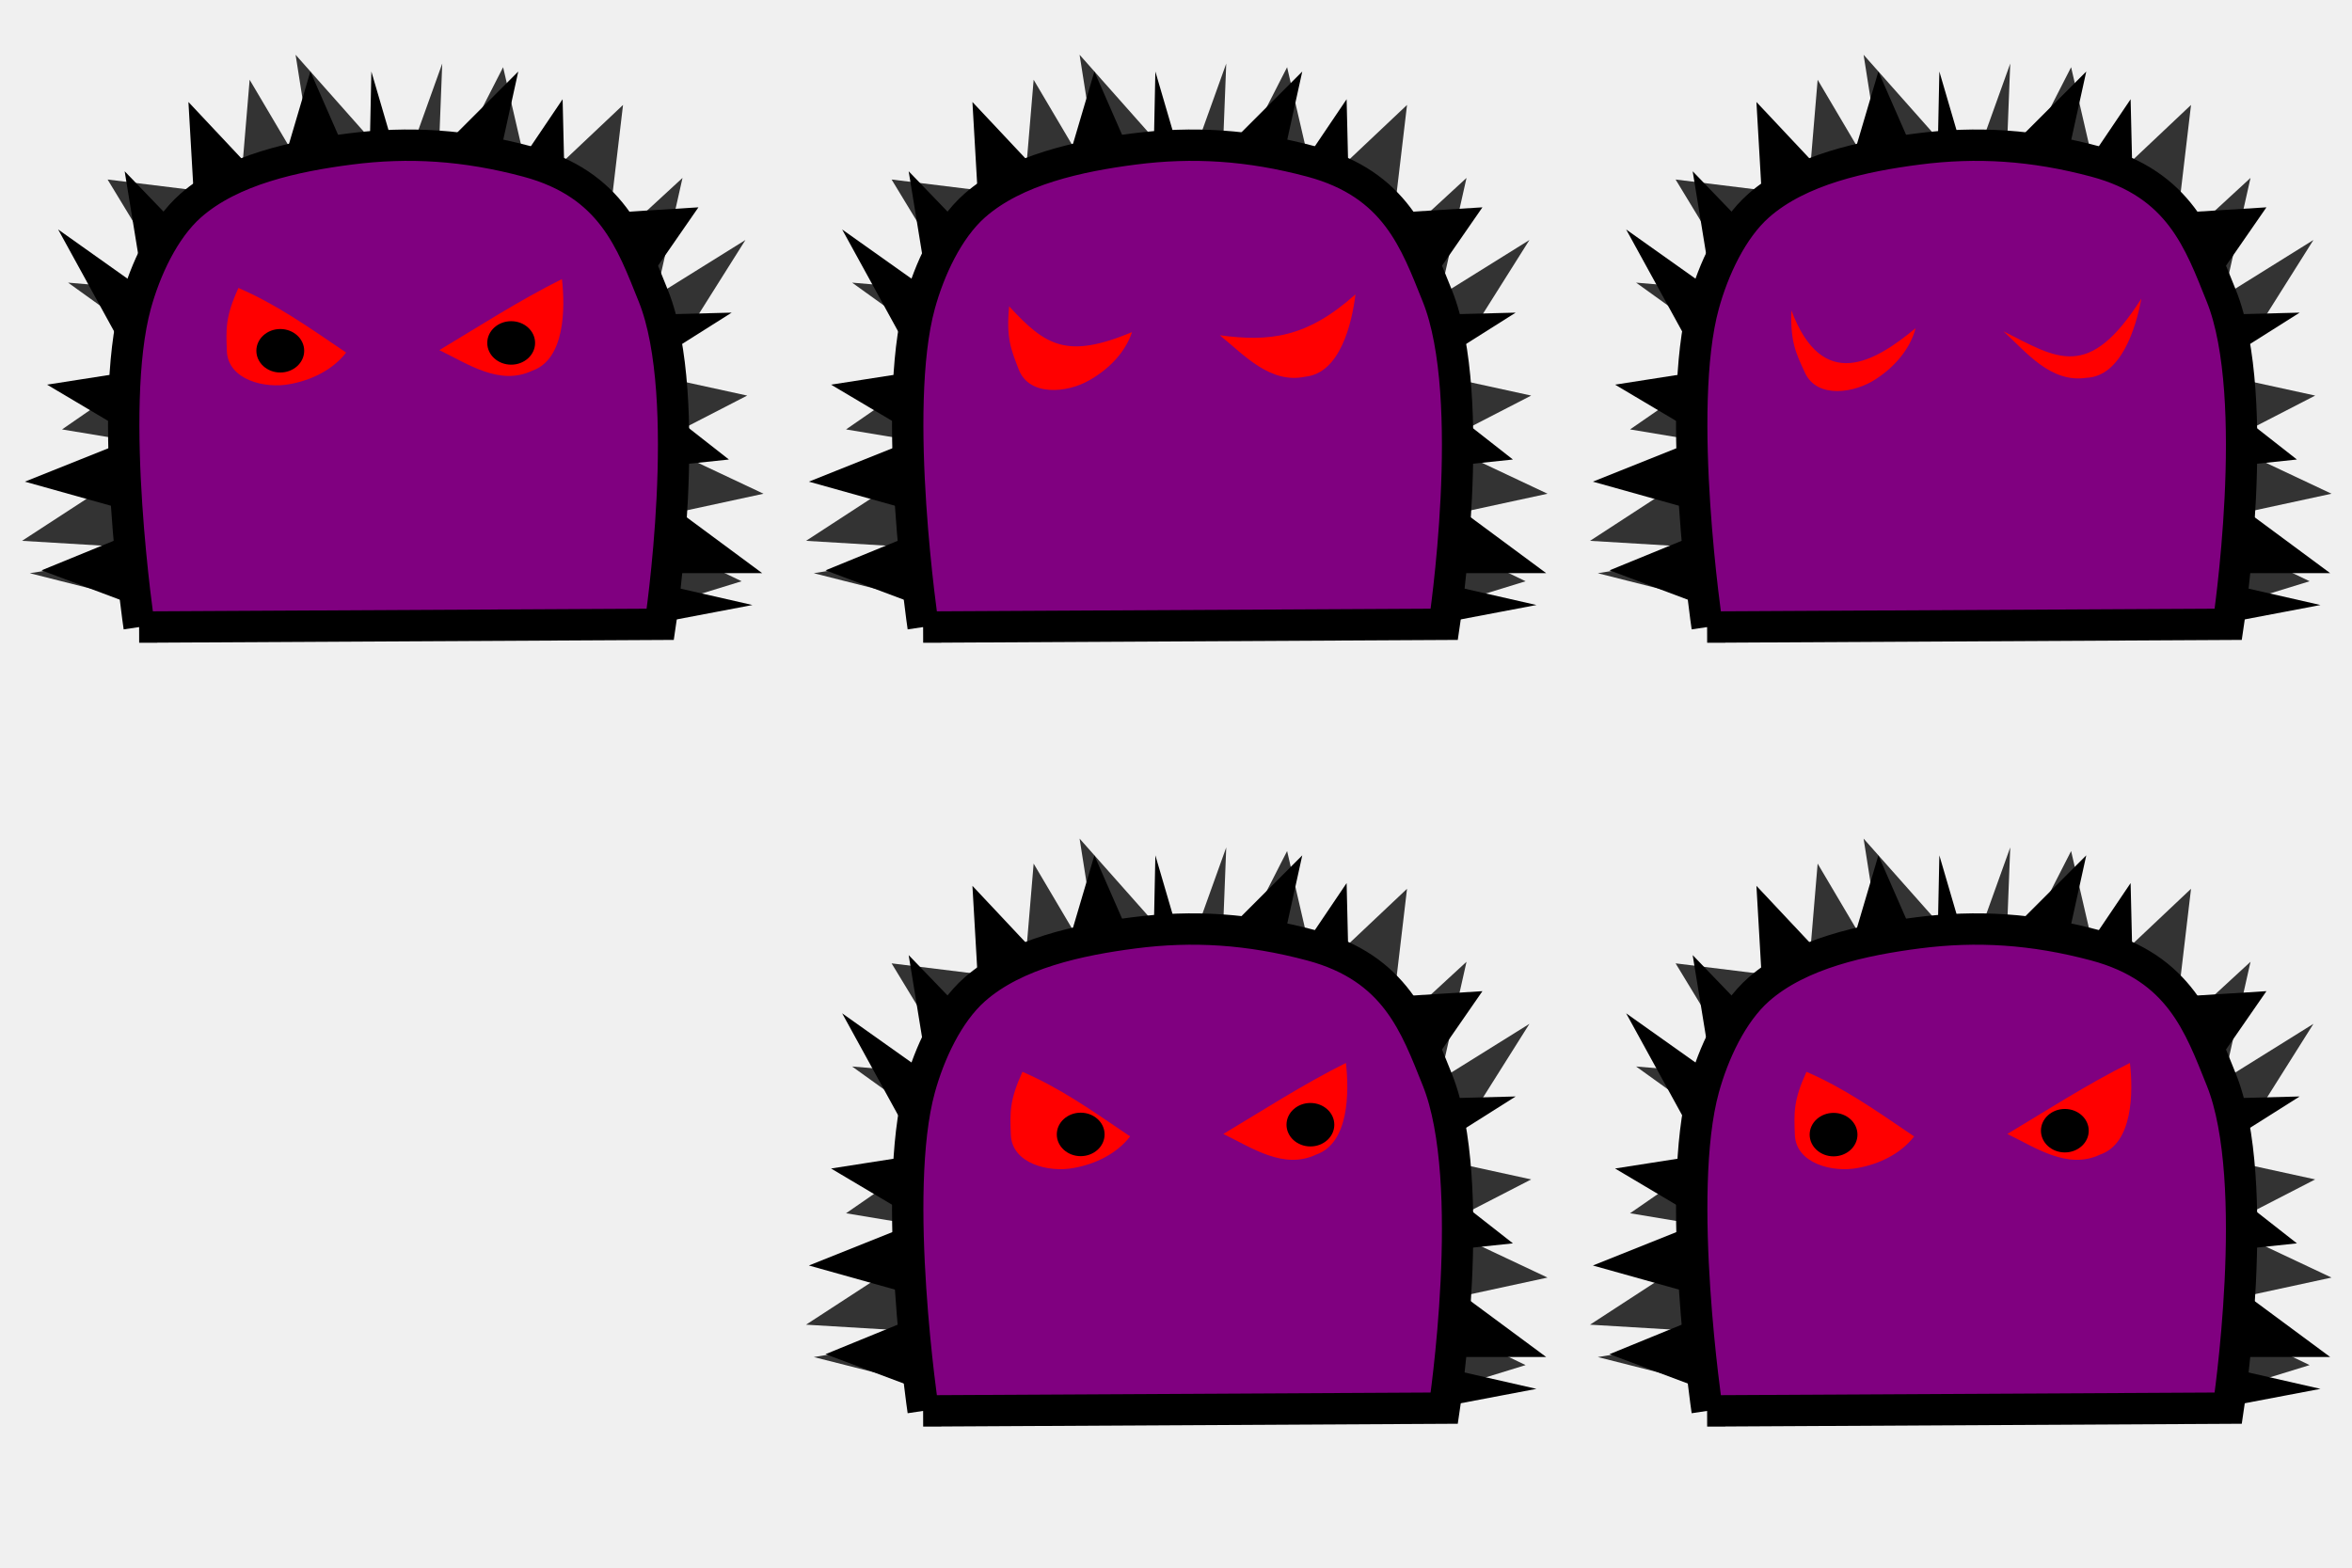
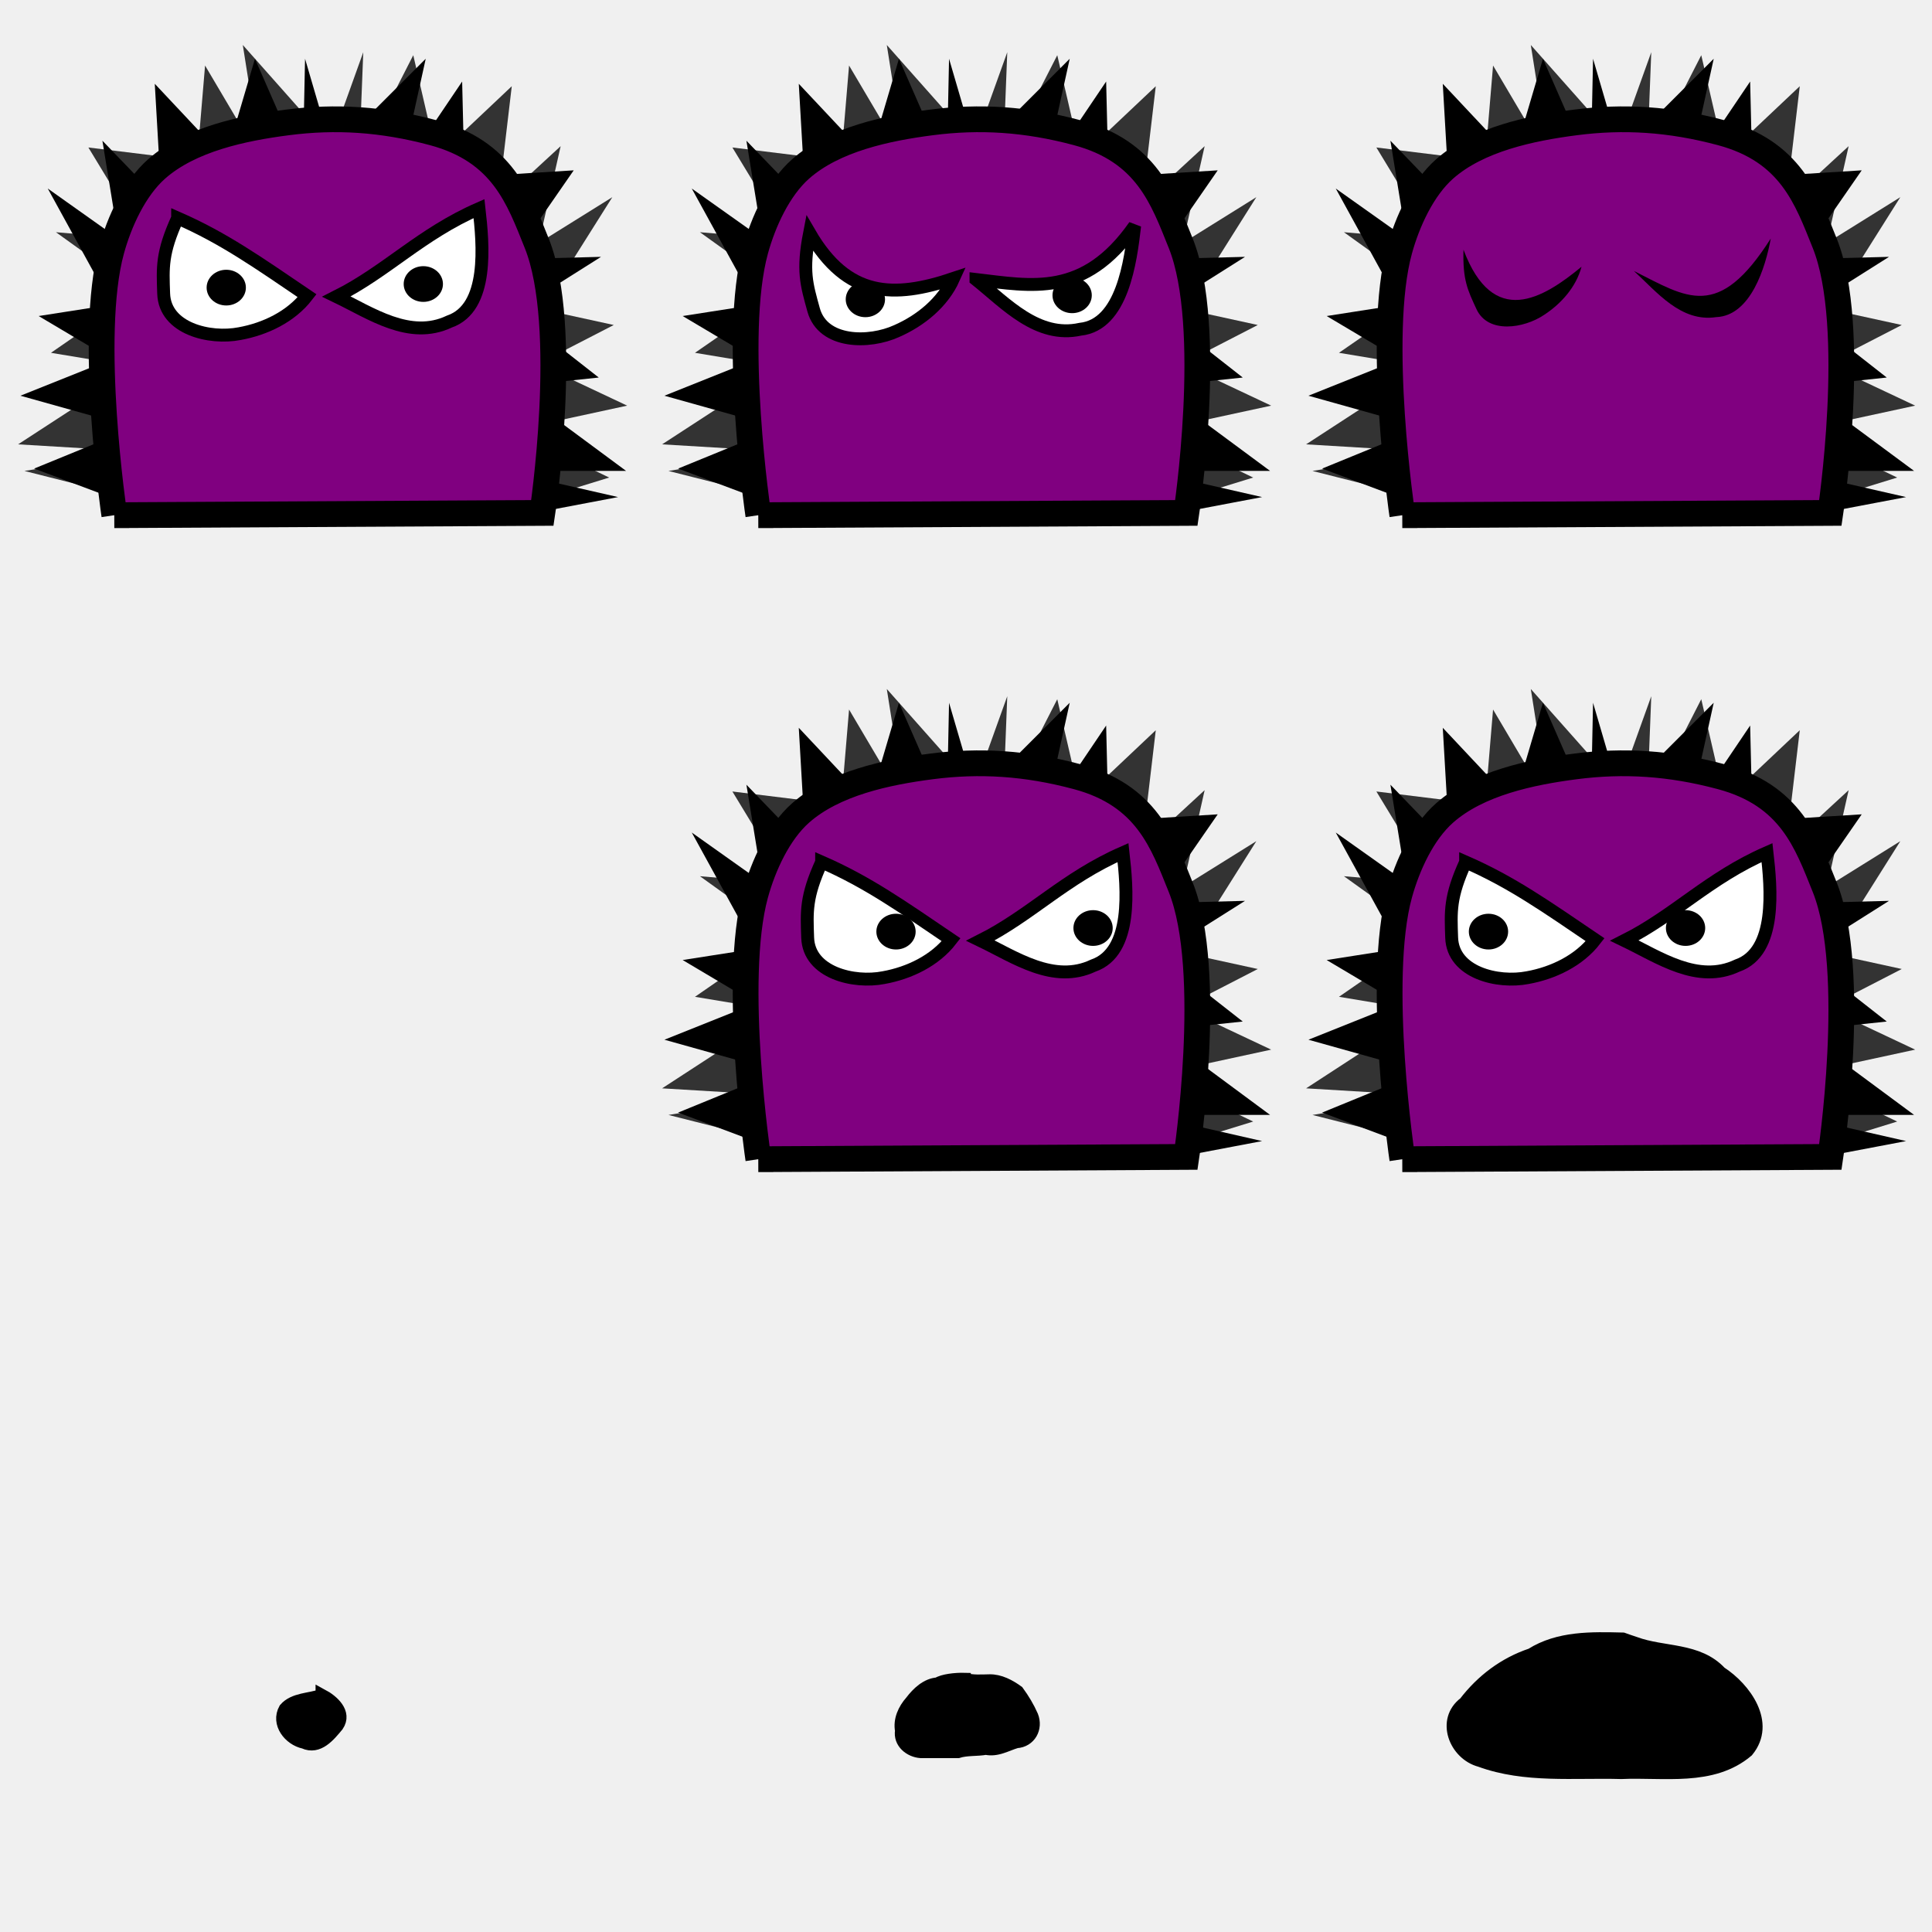
- <svg xmlns="http://www.w3.org/2000/svg" width="150" height="100" id="svg2" version="1.1">
+ <svg xmlns="http://www.w3.org/2000/svg" width="150" height="150" id="svg2" version="1.1">
  <defs id="defs4" />
-   <g id="layer1" transform="translate(0,-952.3622)">
-     <g transform="translate(50,0)" id="g3103-3">
-       <path style="fill:#333333;fill-opacity:1;stroke:none" d="m 40.08,1041.662 7.217,-2.223 -7.574,-3.642 8.971,-1.941 -6.889,-3.247 5.848,-3.014 -5.594,-1.221 5.481,-8.703 -5.703,3.554 1.691,-7.514 -4.874,4.489 1.08,-9.144 -5.82,5.495 -1.828,-7.902 -4.214,8.248 0.332,-8.481 -2.552,7.108 -6.801,-7.669 1.411,8.939 -4.341,-7.344 -0.621,7.401 -8.438,-1.038 4.351,7.168 -6.871,-0.59 6.451,4.638 -6.836,4.725 6.663,1.108 -9.215,5.999 9.529,0.572 -9.033,1.494 8.722,2.206 z" id="path5043-5" />
-       <path id="path4035-3" d="m 9.719,1041.395 -7.071,-2.652 7.778,-3.182 -8.839,-2.475 7.071,-2.828 -5.657,-3.359 5.657,-0.884 -4.95,-9.016 5.48,3.889 -1.237,-7.601 4.596,4.773 -0.53,-9.192 5.48,5.834 2.298,-7.778 3.712,8.485 0.177,-8.485 2.121,7.248 7.248,-7.248 -1.945,8.839 4.773,-7.071 0.177,7.425 8.485,-0.53 -4.773,6.894 6.894,-0.177 -6.718,4.243 6.541,5.127 -6.718,0.707 8.839,6.541 -9.546,0 8.927,2.033 -8.839,1.679 z" style="fill:#000000;fill-opacity:1;stroke:none" />
-       <path id="path3179-8-9" d="m 8.875,1042.362 33.234,-0.177 c 0,0 2.182,-14.432 -0.442,-20.948 -1.39,-3.45 -2.648,-7.132 -8.043,-8.574 -3.957,-1.058 -7.564,-1.28 -11.314,-0.795 -3.456,0.446 -7.536,1.304 -10.149,3.609 -1.719,1.517 -2.897,4.101 -3.505,6.312 -1.844,6.7 0.22,20.573 0.22,20.573 z" style="fill:#800080;stroke:#000000;stroke-width:2;stroke-linecap:butt;stroke-linejoin:miter;stroke-miterlimit:4;stroke-opacity:1;stroke-dasharray:none" />
-       <path id="path3949-0-4" d="m 15.207,1020.73 c -0.845,1.855 -0.789,2.608 -0.74,4.012 0.064,1.858 2.443,2.431 4.025,2.12 1.36,-0.245 2.727,-0.901 3.583,-2.01 -2.605,-1.766 -4.427,-3.057 -6.867,-4.122 z" style="fill:#ff0000;stroke:none" />
-       <path id="path3951-7-1" d="m 28.019,1024.697 c 1.816,0.874 3.844,2.297 5.92,1.313 2.098,-0.722 2.11,-3.987 1.899,-5.846 -2.76,1.378 -5.375,3.071 -7.819,4.532 z" style="fill:#ff0000;stroke:none" />
+   <g id="layer1" transform="translate(0,-902.3622)">
+     <path id="path5043-0" d="m 140.08,941.662 7.217,-2.223 -7.574,-3.642 8.971,-1.941 -6.889,-3.247 5.848,-3.014 -5.594,-1.221 5.481,-8.703 -5.703,3.554 1.691,-7.514 -4.874,4.489 1.08,-9.144 -5.82,5.495 -1.828,-7.902 -4.214,8.248 0.332,-8.481 -2.552,7.108 -6.801,-7.669 1.411,8.939 -4.341,-7.344 -0.621,7.401 -8.438,-1.038 4.351,7.168 -6.871,-0.59 6.451,4.638 -6.836,4.725 6.663,1.108 -9.215,5.999 9.529,0.572 -9.033,1.494 8.722,2.206 z" style="fill:#333333;fill-opacity:1;stroke:none" />
+     <path style="fill:#000000;fill-opacity:1;stroke:none" d="m 109.719,941.395 -7.071,-2.652 7.778,-3.182 -8.839,-2.475 7.071,-2.828 -5.657,-3.359 5.657,-0.884 -4.95,-9.016 5.48,3.889 -1.237,-7.601 4.596,4.773 -0.53,-9.192 5.48,5.834 2.298,-7.778 3.712,8.485 0.177,-8.485 2.121,7.248 7.248,-7.248 -1.945,8.839 4.773,-7.071 0.177,7.425 8.485,-0.53 -4.773,6.894 6.894,-0.177 -6.718,4.243 6.541,5.127 -6.718,0.707 8.839,6.541 -9.546,0 8.927,2.033 -8.839,1.679 z" id="path4035-5" />
+     <path style="fill:#800080;stroke:#000000;stroke-width:2;stroke-linecap:butt;stroke-linejoin:miter;stroke-miterlimit:4;stroke-opacity:1;stroke-dasharray:none" d="m 108.875,942.362 33.234,-0.177 c 0,0 2.182,-14.432 -0.442,-20.948 -1.39,-3.45 -2.648,-7.132 -8.043,-8.574 -3.957,-1.058 -7.564,-1.28 -11.314,-0.795 -3.456,0.446 -7.536,1.304 -10.149,3.609 -1.719,1.517 -2.897,4.101 -3.505,6.312 -1.844,6.7 0.22,20.573 0.22,20.573 z" id="path3179-8-2" />
+     <path id="path5043-3-1-2" d="m 90.08,941.662 7.217,-2.223 -7.574,-3.642 8.971,-1.941 -6.889,-3.247 5.848,-3.014 -5.594,-1.221 5.481,-8.703 -5.703,3.554 1.691,-7.514 -4.874,4.489 1.08,-9.144 -5.82,5.495 -1.828,-7.902 -4.214,8.248 0.332,-8.481 -2.552,7.108 -6.801,-7.669 1.411,8.939 -4.341,-7.344 -0.621,7.401 -8.438,-1.038 4.351,7.168 -6.871,-0.59 6.451,4.638 -6.836,4.725 6.663,1.108 -9.215,5.999 9.529,0.572 -9.033,1.494 8.722,2.206 z" style="fill:#333333;fill-opacity:1;stroke:none" />
+     <path style="fill:#000000;fill-opacity:1;stroke:none" d="m 59.719,941.395 -7.071,-2.652 7.778,-3.182 -8.839,-2.475 7.071,-2.828 -5.657,-3.359 5.657,-0.884 -4.95,-9.016 5.48,3.889 -1.237,-7.601 4.596,4.773 -0.53,-9.192 5.48,5.834 2.298,-7.778 3.712,8.485 0.177,-8.485 2.121,7.248 7.248,-7.248 -1.945,8.839 4.773,-7.071 0.177,7.425 8.485,-0.53 -4.773,6.894 6.894,-0.177 -6.718,4.243 6.541,5.127 -6.718,0.707 8.839,6.541 -9.546,0 8.927,2.033 -8.839,1.679 z" id="path4035-37-7-6" />
+     <path style="fill:#800080;stroke:#000000;stroke-width:2;stroke-linecap:butt;stroke-linejoin:miter;stroke-miterlimit:4;stroke-opacity:1;stroke-dasharray:none" d="m 58.875,942.362 33.234,-0.177 c 0,0 2.182,-14.432 -0.442,-20.948 -1.39,-3.45 -2.648,-7.132 -8.043,-8.574 -3.957,-1.058 -7.564,-1.28 -11.314,-0.795 -3.456,0.446 -7.536,1.304 -10.149,3.609 -1.719,1.517 -2.897,4.101 -3.505,6.312 -1.844,6.7 0.22,20.573 0.22,20.573 z" id="path3179-8-1-8-2" />
+     <path id="path3951-7-3-2-7-9" d="m 75.775,924.062 c 2.327,1.864 4.777,4.589 8.097,3.862 3.265,-0.343 3.908,-5.28 4.222,-8.03 -3.921,5.594 -8.004,4.672 -12.319,4.167 z" style="fill:#ffffff;stroke:#000000;stroke-width:1;stroke-linejoin:miter;stroke-miterlimit:4;stroke-opacity:1;stroke-dasharray:none" />
+     <path id="path3949-0-6-7-0-6" d="m 62.855,920.454 c -0.57,2.93 -0.234,3.982 0.313,5.964 0.725,2.623 4.306,2.628 6.453,1.647 1.853,-0.813 3.576,-2.212 4.416,-4.083 -4.663,1.568 -8.253,1.503 -11.182,-3.528 z" style="fill:#ffffff;stroke:#000000;stroke-width:1;stroke-linejoin:miter;stroke-miterlimit:4;stroke-opacity:1;stroke-dasharray:none" />
+     <g id="g4000" transform="translate(0,-50)">
+       <path style="fill:#333333;fill-opacity:1;stroke:none" d="m 40.08,991.662 7.217,-2.223 -7.574,-3.642 8.971,-1.941 -6.889,-3.247 5.848,-3.014 -5.594,-1.221 5.481,-8.703 -5.703,3.554 1.691,-7.514 -4.874,4.489 1.08,-9.144 -5.82,5.495 -1.828,-7.902 -4.214,8.248 0.332,-8.481 -2.552,7.108 -6.801,-7.669 1.411,8.939 -4.341,-7.344 -0.621,7.401 -8.438,-1.038 4.351,7.168 -6.871,-0.59 6.451,4.638 -6.836,4.725 6.663,1.108 -9.215,5.999 9.529,0.572 -9.033,1.494 8.722,2.206 z" id="path5043-3-1-5" />
+       <path id="path4035-37-7-7" d="m 9.719,991.395 -7.071,-2.652 7.778,-3.182 -8.839,-2.475 7.071,-2.828 -5.657,-3.359 5.657,-0.884 -4.95,-9.016 5.48,3.889 -1.237,-7.601 4.596,4.773 -0.53,-9.192 5.48,5.834 2.298,-7.778 3.712,8.485 0.177,-8.485 2.121,7.248 7.248,-7.248 -1.945,8.839 4.773,-7.071 0.177,7.425 8.485,-0.53 -4.773,6.894 6.894,-0.177 -6.718,4.243 6.541,5.127 -6.718,0.707 8.839,6.541 -9.546,0 8.927,2.033 -8.839,1.679 z" style="fill:#000000;fill-opacity:1;stroke:none" />
+       <path id="path3179-8-1-8-3" d="m 8.875,992.362 33.234,-0.177 c 0,0 2.182,-14.432 -0.442,-20.948 -1.39,-3.45 -2.648,-7.132 -8.043,-8.574 -3.957,-1.058 -7.564,-1.28 -11.314,-0.795 -3.456,0.446 -7.536,1.304 -10.149,3.609 -1.719,1.517 -2.897,4.101 -3.505,6.312 -1.844,6.7 0.22,20.573 0.22,20.573 z" style="fill:#800080;stroke:#000000;stroke-width:2;stroke-linecap:butt;stroke-linejoin:miter;stroke-miterlimit:4;stroke-opacity:1;stroke-dasharray:none" />
+       <path id="path3949-0-6-7-0" d="m 13.791,969.289 c -1.237,2.716 -1.155,3.818 -1.084,5.873 0.094,2.72 3.576,3.558 5.893,3.104 1.991,-0.359 3.993,-1.319 5.245,-2.943 -3.814,-2.585 -6.481,-4.475 -10.054,-6.035 z" style="fill:#ffffff;stroke:#000000;stroke-width:1;stroke-linejoin:miter;stroke-miterlimit:4;stroke-opacity:1;stroke-dasharray:none" />
+       <path id="path3951-7-3-2-7" d="m 26.124,975.388 c 2.686,1.293 5.687,3.398 8.758,1.943 3.104,-1.069 2.621,-6.024 2.309,-8.773 -4.52,1.977 -7.14,4.855 -11.067,6.83 z" style="fill:#ffffff;stroke:#000000;stroke-width:1;stroke-linejoin:miter;stroke-miterlimit:4;stroke-opacity:1;stroke-dasharray:none" />
+       <path transform="matrix(1.568182,0,0,1.568182,-91.79686,939.8071)" d="m 70.711,22.246 c 0,0.488 -0.435,0.884 -0.972,0.884 -0.537,0 -0.972,-0.396 -0.972,-0.884 0,-0.488 0.435,-0.884 0.972,-0.884 0.537,0 0.972,0.396 0.972,0.884 z" id="path3167-7-5-3-5" style="fill:#000000;fill-opacity:1;stroke:none" />
+       <path transform="matrix(1.568182,0,0,1.568182,-76.49703,939.5281)" d="m 70.711,22.246 c 0,0.488 -0.435,0.884 -0.972,0.884 -0.537,0 -0.972,-0.396 -0.972,-0.884 0,-0.488 0.435,-0.884 0.972,-0.884 0.537,0 0.972,0.396 0.972,0.884 z" id="path3167-7-4-3-0" style="fill:#000000;fill-opacity:1;stroke:none" />
    </g>
-     <g transform="translate(100,0)" id="g3103-6">
-       <path style="fill:#333333;fill-opacity:1;stroke:none" d="m 40.08,1041.662 7.217,-2.223 -7.574,-3.642 8.971,-1.941 -6.889,-3.247 5.848,-3.014 -5.594,-1.221 5.481,-8.703 -5.703,3.554 1.691,-7.514 -4.874,4.489 1.08,-9.144 -5.82,5.495 -1.828,-7.902 -4.214,8.248 0.332,-8.481 -2.552,7.108 -6.801,-7.669 1.411,8.939 -4.341,-7.344 -0.621,7.401 -8.438,-1.038 4.351,7.168 -6.871,-0.59 6.451,4.638 -6.836,4.725 6.663,1.108 -9.215,5.999 9.529,0.572 -9.033,1.494 8.722,2.206 z" id="path5043-3" />
-       <path id="path4035-37" d="m 9.719,1041.395 -7.071,-2.652 7.778,-3.182 -8.839,-2.475 7.071,-2.828 -5.657,-3.359 5.657,-0.884 -4.95,-9.016 5.48,3.889 -1.237,-7.601 4.596,4.773 -0.53,-9.192 5.48,5.834 2.298,-7.778 3.712,8.485 0.177,-8.485 2.121,7.248 7.248,-7.248 -1.945,8.839 4.773,-7.071 0.177,7.425 8.485,-0.53 -4.773,6.894 6.894,-0.177 -6.718,4.243 6.541,5.127 -6.718,0.707 8.839,6.541 -9.546,0 8.927,2.033 -8.839,1.679 z" style="fill:#000000;fill-opacity:1;stroke:none" />
-       <path id="path3179-8-1" d="m 8.875,1042.362 33.234,-0.177 c 0,0 2.182,-14.432 -0.442,-20.948 -1.39,-3.45 -2.648,-7.132 -8.043,-8.574 -3.957,-1.058 -7.564,-1.28 -11.314,-0.795 -3.456,0.446 -7.536,1.304 -10.149,3.609 -1.719,1.517 -2.897,4.101 -3.505,6.312 -1.844,6.7 0.22,20.573 0.22,20.573 z" style="fill:#800080;stroke:#000000;stroke-width:2;stroke-linecap:butt;stroke-linejoin:miter;stroke-miterlimit:4;stroke-opacity:1;stroke-dasharray:none" />
-       <path id="path3949-0-6" d="m 15.207,1020.73 c -0.845,1.855 -0.789,2.608 -0.74,4.012 0.064,1.858 2.443,2.431 4.025,2.12 1.36,-0.245 2.727,-0.901 3.583,-2.01 -2.605,-1.766 -4.427,-3.057 -6.867,-4.122 z" style="fill:#ff0000;stroke:none" />
-       <path id="path3951-7-3" d="m 28.019,1024.697 c 1.816,0.874 3.844,2.297 5.92,1.313 2.098,-0.722 2.11,-3.987 1.899,-5.846 -2.76,1.378 -5.375,3.071 -7.819,4.532 z" style="fill:#ff0000;stroke:none" />
-     </g>
-     <g id="g3418" transform="translate(-0.7071068,0)">
-       <path transform="matrix(1.568182,0,0,1.568182,-39.73458,989.8389)" d="m 70.711,22.246 c 0,0.488 -0.435,0.884 -0.972,0.884 -0.537,0 -0.972,-0.396 -0.972,-0.884 0,-0.488 0.435,-0.884 0.972,-0.884 0.537,0 0.972,0.396 0.972,0.884 z" id="path3167" style="fill:#000000;fill-opacity:1;stroke:none" />
-       <path transform="matrix(1.568182,0,0,1.568182,-25.08421,989.2198)" d="m 70.711,22.246 c 0,0.488 -0.435,0.884 -0.972,0.884 -0.537,0 -0.972,-0.396 -0.972,-0.884 0,-0.488 0.435,-0.884 0.972,-0.884 0.537,0 0.972,0.396 0.972,0.884 z" id="path3167-7" style="fill:#000000;fill-opacity:1;stroke:none" />
-     </g>
-     <g id="g3422" transform="translate(0.8106602,0)">
-       <path transform="matrix(1.568182,0,0,1.568182,6.762502,989.8513)" d="m 70.711,22.246 c 0,0.488 -0.435,0.884 -0.972,0.884 -0.537,0 -0.972,-0.396 -0.972,-0.884 0,-0.488 0.435,-0.884 0.972,-0.884 0.537,0 0.972,0.396 0.972,0.884 z" id="path3167-7-5" style="fill:#000000;fill-opacity:1;stroke:none" />
-       <path transform="matrix(1.568182,0,0,1.568182,21.5125,989.6013)" d="m 70.711,22.246 c 0,0.488 -0.435,0.884 -0.972,0.884 -0.537,0 -0.972,-0.396 -0.972,-0.884 0,-0.488 0.435,-0.884 0.972,-0.884 0.537,0 0.972,0.396 0.972,0.884 z" id="path3167-7-4" style="fill:#000000;fill-opacity:1;stroke:none" />
-     </g>
-     <g transform="translate(-2.1e-6,-50)" id="g3103-6-2-0">
-       <path style="fill:#333333;fill-opacity:1;stroke:none" d="m 40.08,1041.662 7.217,-2.223 -7.574,-3.642 8.971,-1.941 -6.889,-3.247 5.848,-3.014 -5.594,-1.221 5.481,-8.703 -5.703,3.554 1.691,-7.514 -4.874,4.489 1.08,-9.144 -5.82,5.495 -1.828,-7.902 -4.214,8.248 0.332,-8.481 -2.552,7.108 -6.801,-7.669 1.411,8.939 -4.341,-7.344 -0.621,7.401 -8.438,-1.038 4.351,7.168 -6.871,-0.59 6.451,4.638 -6.836,4.725 6.663,1.108 -9.215,5.999 9.529,0.572 -9.033,1.494 8.722,2.206 z" id="path5043-3-1-5" />
-       <path id="path4035-37-7-7" d="m 9.719,1041.395 -7.071,-2.652 7.778,-3.182 -8.839,-2.475 7.071,-2.828 -5.657,-3.359 5.657,-0.884 -4.95,-9.016 5.48,3.889 -1.237,-7.601 4.596,4.773 -0.53,-9.192 5.48,5.834 2.298,-7.778 3.712,8.485 0.177,-8.485 2.121,7.248 7.248,-7.248 -1.945,8.839 4.773,-7.071 0.177,7.425 8.485,-0.53 -4.773,6.894 6.894,-0.177 -6.718,4.243 6.541,5.127 -6.718,0.707 8.839,6.541 -9.546,0 8.927,2.033 -8.839,1.679 z" style="fill:#000000;fill-opacity:1;stroke:none" />
-       <path id="path3179-8-1-8-3" d="m 8.875,1042.362 33.234,-0.177 c 0,0 2.182,-14.432 -0.442,-20.948 -1.39,-3.45 -2.648,-7.132 -8.043,-8.574 -3.957,-1.058 -7.564,-1.28 -11.314,-0.795 -3.456,0.446 -7.536,1.304 -10.149,3.609 -1.719,1.517 -2.897,4.101 -3.505,6.312 -1.844,6.7 0.22,20.573 0.22,20.573 z" style="fill:#800080;stroke:#000000;stroke-width:2;stroke-linecap:butt;stroke-linejoin:miter;stroke-miterlimit:4;stroke-opacity:1;stroke-dasharray:none" />
-       <path id="path3949-0-6-7-0" d="m 15.207,1020.73 c -0.845,1.855 -0.789,2.608 -0.74,4.012 0.064,1.858 2.443,2.431 4.025,2.12 1.36,-0.245 2.727,-0.901 3.583,-2.01 -2.605,-1.766 -4.427,-3.057 -6.867,-4.122 z" style="fill:#ff0000;stroke:none" />
-       <path id="path3951-7-3-2-7" d="m 28.019,1024.697 c 1.816,0.874 3.844,2.297 5.92,1.313 2.098,-0.722 2.11,-3.987 1.899,-5.846 -2.76,1.378 -5.375,3.071 -7.819,4.532 z" style="fill:#ff0000;stroke:none" />
-     </g>
-     <path style="fill:#000000;fill-opacity:1;stroke:none" id="path3167-7-5-3-5" d="m 70.711,22.246 a 0.972,0.884 0 1 1 -1.945,0 0.972,0.884 0 1 1 1.945,0 z" transform="matrix(1.568182,0,0,1.568182,-91.4875,939.8513)" />
-     <path style="fill:#000000;fill-opacity:1;stroke:none" id="path3167-7-4-3-0" d="m 70.711,22.246 a 0.972,0.884 0 1 1 -1.945,0 0.972,0.884 0 1 1 1.945,0 z" transform="matrix(1.568182,0,0,1.568182,-76.7622,939.3513)" />
-     <path id="path5043-0" d="m 140.08,991.662 7.217,-2.223 -7.574,-3.642 8.971,-1.941 -6.889,-3.247 5.848,-3.014 -5.594,-1.221 5.481,-8.703 -5.703,3.554 1.691,-7.514 -4.874,4.489 1.08,-9.144 -5.82,5.495 -1.828,-7.902 -4.214,8.248 0.332,-8.481 -2.552,7.108 -6.801,-7.669 1.411,8.939 -4.341,-7.344 -0.621,7.401 -8.438,-1.038 4.351,7.168 -6.871,-0.59 6.451,4.638 -6.836,4.725 6.663,1.108 -9.215,5.999 9.529,0.572 -9.033,1.494 8.722,2.206 z" style="fill:#333333;fill-opacity:1;stroke:none" />
-     <path style="fill:#000000;fill-opacity:1;stroke:none" d="m 109.719,991.395 -7.071,-2.652 7.778,-3.182 -8.839,-2.475 7.071,-2.828 -5.657,-3.359 5.657,-0.884 -4.95,-9.016 5.48,3.889 -1.237,-7.601 4.596,4.773 -0.53,-9.192 5.48,5.834 2.298,-7.778 3.712,8.485 0.177,-8.485 2.121,7.248 7.248,-7.248 -1.945,8.839 4.773,-7.071 0.177,7.425 8.485,-0.53 -4.773,6.894 6.894,-0.177 -6.718,4.243 6.541,5.127 -6.718,0.707 8.839,6.541 -9.546,0 8.927,2.033 -8.839,1.679 z" id="path4035-5" />
-     <path style="fill:#800080;stroke:#000000;stroke-width:2;stroke-linecap:butt;stroke-linejoin:miter;stroke-miterlimit:4;stroke-opacity:1;stroke-dasharray:none" d="m 108.875,992.362 33.234,-0.177 c 0,0 2.182,-14.432 -0.442,-20.948 -1.39,-3.45 -2.648,-7.132 -8.043,-8.574 -3.957,-1.058 -7.564,-1.28 -11.314,-0.795 -3.456,0.446 -7.536,1.304 -10.149,3.609 -1.719,1.517 -2.897,4.101 -3.505,6.312 -1.844,6.7 0.22,20.573 0.22,20.573 z" id="path3179-8-2" />
-     <path style="fill:#ff0000;stroke:none" d="m 114.243,972.153 c -0.061,2.038 0.282,2.71 0.87,3.986 0.778,1.688 3.193,1.296 4.532,0.397 1.159,-0.753 2.166,-1.886 2.525,-3.24 -2.595,2.146 -5.931,4.159 -7.928,-1.143 z" id="path3949-0-3" />
-     <path style="fill:#ff0000;stroke:none" d="m 127.771,973.495 c 1.486,1.361 3.018,3.308 5.29,2.966 2.218,-0.086 3.17,-3.209 3.504,-5.05 -3.376,5.315 -5.375,3.803 -8.794,2.084 z" id="path3951-7-0" />
-     <path id="path5043-3-1-2" d="m 90.08,991.662 7.217,-2.223 -7.574,-3.642 8.971,-1.941 -6.889,-3.247 5.848,-3.014 -5.594,-1.221 5.481,-8.703 -5.703,3.554 1.691,-7.514 -4.874,4.489 1.08,-9.144 -5.82,5.495 -1.828,-7.902 -4.214,8.248 0.332,-8.481 -2.552,7.108 -6.801,-7.669 1.411,8.939 -4.341,-7.344 -0.621,7.401 -8.438,-1.038 4.351,7.168 -6.871,-0.59 6.451,4.638 -6.836,4.725 6.663,1.108 -9.215,5.999 9.529,0.572 -9.033,1.494 8.722,2.206 z" style="fill:#333333;fill-opacity:1;stroke:none" />
-     <path style="fill:#000000;fill-opacity:1;stroke:none" d="m 59.719,991.395 -7.071,-2.652 7.778,-3.182 -8.839,-2.475 7.071,-2.828 -5.657,-3.359 5.657,-0.884 -4.95,-9.016 5.48,3.889 -1.237,-7.601 4.596,4.773 -0.53,-9.192 5.48,5.834 2.298,-7.778 3.712,8.485 0.177,-8.485 2.121,7.248 7.248,-7.248 -1.945,8.839 4.773,-7.071 0.177,7.425 8.485,-0.53 -4.773,6.894 6.894,-0.177 -6.718,4.243 6.541,5.127 -6.718,0.707 8.839,6.541 -9.546,0 8.927,2.033 -8.839,1.679 z" id="path4035-37-7-6" />
-     <path style="fill:#800080;stroke:#000000;stroke-width:2;stroke-linecap:butt;stroke-linejoin:miter;stroke-miterlimit:4;stroke-opacity:1;stroke-dasharray:none" d="m 58.875,992.362 33.234,-0.177 c 0,0 2.182,-14.432 -0.442,-20.948 -1.39,-3.45 -2.648,-7.132 -8.043,-8.574 -3.957,-1.058 -7.564,-1.28 -11.314,-0.795 -3.456,0.446 -7.536,1.304 -10.149,3.609 -1.719,1.517 -2.897,4.101 -3.505,6.312 -1.844,6.7 0.22,20.573 0.22,20.573 z" id="path3179-8-1-8-2" />
-     <path style="fill:#ff0000;stroke:none" d="m 64.359,971.899 c -0.192,2.03 0.107,2.723 0.612,4.034 0.668,1.735 3.103,1.498 4.497,0.687 1.205,-0.677 2.283,-1.743 2.728,-3.071 -4.128,1.712 -5.492,0.911 -7.838,-1.649 z" id="path3949-0-6-7-7" />
-     <path style="fill:#ff0000;stroke:none" d="m 77.793,973.748 c 1.566,1.268 3.212,3.12 5.459,2.641 2.208,-0.22 2.971,-3.395 3.193,-5.252 -3.117,2.793 -5.514,3.032 -8.652,2.611 z" id="path3951-7-3-2-6" />
+     <path style="fill:#000000;stroke:none" d="m 113.625,921.751 c -0.07,2.356 0.326,3.133 1.006,4.608 0.9,1.951 3.691,1.498 5.239,0.459 1.34,-0.87 2.504,-2.18 2.919,-3.746 -3,2.481 -6.856,4.808 -9.164,-1.321 z" id="path3949-0-3" />
+     <path style="fill:#000000;stroke:none" d="m 126.855,923.399 c 1.796,1.644 3.647,3.997 6.392,3.584 2.68,-0.104 3.831,-3.878 4.235,-6.102 -4.08,6.423 -6.496,4.595 -10.627,2.518 z" id="path3951-7-0" />
+     <path id="path5043-3-1-5-9" d="m 90.08,991.662 7.217,-2.223 -7.574,-3.642 8.971,-1.941 -6.889,-3.247 5.848,-3.014 -5.594,-1.221 5.481,-8.703 -5.703,3.554 1.691,-7.514 -4.874,4.489 1.08,-9.144 -5.82,5.495 -1.828,-7.902 -4.214,8.248 0.332,-8.481 -2.552,7.108 -6.801,-7.669 1.411,8.939 -4.341,-7.344 -0.621,7.401 -8.438,-1.038 4.351,7.168 -6.871,-0.59 6.451,4.638 -6.836,4.725 6.663,1.108 -9.215,5.999 9.529,0.572 -9.033,1.494 8.722,2.206 z" style="fill:#333333;fill-opacity:1;stroke:none" />
+     <path style="fill:#000000;fill-opacity:1;stroke:none" d="m 59.719,991.395 -7.071,-2.652 7.778,-3.182 -8.839,-2.475 7.071,-2.828 -5.657,-3.359 5.657,-0.884 -4.95,-9.016 5.48,3.889 -1.237,-7.601 4.596,4.773 -0.53,-9.192 5.48,5.834 2.298,-7.778 3.712,8.485 0.177,-8.485 2.121,7.248 7.248,-7.248 -1.945,8.839 4.773,-7.071 0.177,7.425 8.485,-0.53 -4.773,6.894 6.894,-0.177 -6.718,4.243 6.541,5.127 -6.718,0.707 8.839,6.541 -9.546,0 8.927,2.033 -8.839,1.679 z" id="path4035-37-7-7-3" />
+     <path style="fill:#800080;stroke:#000000;stroke-width:2;stroke-linecap:butt;stroke-linejoin:miter;stroke-miterlimit:4;stroke-opacity:1;stroke-dasharray:none" d="m 58.875,992.362 33.234,-0.177 c 0,0 2.182,-14.432 -0.442,-20.948 -1.39,-3.45 -2.648,-7.132 -8.043,-8.574 -3.957,-1.058 -7.564,-1.28 -11.314,-0.795 -3.456,0.446 -7.536,1.304 -10.149,3.609 -1.719,1.517 -2.897,4.101 -3.505,6.312 -1.844,6.7 0.22,20.573 0.22,20.573 z" id="path3179-8-1-8-3-6" />
+     <path style="fill:#ffffff;stroke:#000000;stroke-width:1;stroke-linejoin:miter;stroke-miterlimit:4;stroke-opacity:1;stroke-dasharray:none" d="m 63.791,969.289 c -1.237,2.716 -1.155,3.818 -1.084,5.873 0.094,2.72 3.576,3.558 5.893,3.104 1.991,-0.359 3.993,-1.319 5.245,-2.943 -3.814,-2.585 -6.481,-4.475 -10.054,-6.035 z" id="path3949-0-6-7-0-10" />
+     <path style="fill:#ffffff;stroke:#000000;stroke-width:1;stroke-linejoin:miter;stroke-miterlimit:4;stroke-opacity:1;stroke-dasharray:none" d="m 76.124,975.388 c 2.686,1.293 5.687,3.397 8.758,1.943 3.104,-1.069 2.621,-6.024 2.309,-8.773 -4.52,1.977 -7.14,4.855 -11.067,6.83 z" id="path3951-7-3-2-7-3" />
+     <path style="fill:#000000;fill-opacity:1;stroke:none" id="path3167-7-5-3-5-7" d="m 70.711,22.246 a 0.972,0.884 0 1 1 -1.945,0 0.972,0.884 0 1 1 1.945,0 z" transform="matrix(1.568182,0,0,1.568182,-39.79686,939.8071)" />
+     <path style="fill:#000000;fill-opacity:1;stroke:none" id="path3167-7-4-3-0-7" d="m 70.711,22.246 a 0.972,0.884 0 1 1 -1.945,0 0.972,0.884 0 1 1 1.945,0 z" transform="matrix(1.568182,0,0,1.568182,-24.49703,939.5281)" />
+     <path id="path5043-3-1-5-90" d="m 140.08,991.662 7.217,-2.223 -7.574,-3.642 8.971,-1.941 -6.889,-3.247 5.848,-3.014 -5.594,-1.221 5.481,-8.703 -5.703,3.554 1.691,-7.514 -4.874,4.489 1.08,-9.144 -5.82,5.495 -1.828,-7.902 -4.214,8.248 0.332,-8.481 -2.552,7.108 -6.801,-7.669 1.411,8.939 -4.341,-7.344 -0.621,7.401 -8.438,-1.038 4.351,7.168 -6.871,-0.59 6.451,4.638 -6.836,4.725 6.663,1.108 -9.215,5.999 9.529,0.572 -9.033,1.494 8.722,2.206 z" style="fill:#333333;fill-opacity:1;stroke:none" />
+     <path style="fill:#000000;fill-opacity:1;stroke:none" d="m 109.719,991.395 -7.071,-2.652 7.778,-3.182 -8.839,-2.475 7.071,-2.828 -5.657,-3.359 5.657,-0.884 -4.95,-9.016 5.48,3.889 -1.237,-7.601 4.596,4.773 -0.53,-9.192 5.48,5.834 2.298,-7.778 3.712,8.485 0.177,-8.485 2.121,7.248 7.248,-7.248 -1.945,8.839 4.773,-7.071 0.177,7.425 8.485,-0.53 -4.773,6.894 6.894,-0.177 -6.718,4.243 6.541,5.127 -6.718,0.707 8.839,6.541 -9.546,0 8.927,2.033 -8.839,1.679 z" id="path4035-37-7-7-1" />
+     <path style="fill:#800080;stroke:#000000;stroke-width:2;stroke-linecap:butt;stroke-linejoin:miter;stroke-miterlimit:4;stroke-opacity:1;stroke-dasharray:none" d="m 108.875,992.362 33.234,-0.177 c 0,0 2.182,-14.432 -0.442,-20.948 -1.39,-3.45 -2.648,-7.132 -8.043,-8.574 -3.957,-1.058 -7.564,-1.28 -11.314,-0.795 -3.456,0.446 -7.536,1.304 -10.149,3.609 -1.719,1.517 -2.897,4.101 -3.505,6.312 -1.844,6.7 0.22,20.573 0.22,20.573 z" id="path3179-8-1-8-3-7" />
+     <path style="fill:#ffffff;stroke:#000000;stroke-width:1;stroke-linejoin:miter;stroke-miterlimit:4;stroke-opacity:1;stroke-dasharray:none" d="m 113.791,969.289 c -1.237,2.716 -1.155,3.818 -1.084,5.873 0.094,2.72 3.576,3.558 5.893,3.104 1.991,-0.359 3.993,-1.319 5.245,-2.943 -3.814,-2.585 -6.481,-4.475 -10.054,-6.035 z" id="path3949-0-6-7-0-0" />
+     <path style="fill:#ffffff;stroke:#000000;stroke-width:1;stroke-linejoin:miter;stroke-miterlimit:4;stroke-opacity:1;stroke-dasharray:none" d="m 126.124,975.388 c 2.686,1.293 5.687,3.397 8.758,1.943 3.104,-1.069 2.621,-6.024 2.309,-8.773 -4.52,1.977 -7.14,4.855 -11.067,6.83 z" id="path3951-7-3-2-7-8" />
+     <path style="fill:#000000;fill-opacity:1;stroke:none" id="path3167-7-5-3-5-9" d="m 70.711,22.246 a 0.972,0.884 0 1 1 -1.945,0 0.972,0.884 0 1 1 1.945,0 z" transform="matrix(1.568182,0,0,1.568182,6.203139,939.8071)" />
+     <path style="fill:#000000;fill-opacity:1;stroke:none" id="path3167-7-4-3-0-76" d="m 70.711,22.246 a 0.972,0.884 0 1 1 -1.945,0 0.972,0.884 0 1 1 1.945,0 z" transform="matrix(1.568182,0,0,1.568182,21.50297,939.5281)" />
+     <path transform="matrix(1.568182,0,0,1.568182,-42.175,890.7152)" d="m 70.711,22.246 a 0.972,0.884 0 1 1 -1.945,0 0.972,0.884 0 1 1 1.945,0 z" id="path3167-7-5-3-5-77" style="fill:#000000;fill-opacity:1;stroke:none" />
+     <path transform="matrix(1.568182,0,0,1.568182,-26.12203,890.4031)" d="m 70.711,22.246 a 0.972,0.884 0 1 1 -1.945,0 0.972,0.884 0 1 1 1.945,0 z" id="path3167-7-4-3-0-75" style="fill:#000000;fill-opacity:1;stroke:none" />
+     <path style="fill:#000000;stroke:#000000;stroke-width:1px;stroke-linecap:butt;stroke-linejoin:miter;stroke-opacity:1" d="m 25,1033.987 c -0.943,0.342 -2.18,0.265 -2.865,1.064 -0.623,1.118 0.353,2.344 1.47,2.583 1.111,0.515 1.958,-0.552 2.585,-1.306 0.676,-0.994 -0.387,-1.911 -1.19,-2.342 z" id="path4444" />
+     <path style="fill:#000000;stroke:#000000;stroke-width:1px;stroke-linecap:butt;stroke-linejoin:miter;stroke-opacity:1" d="m 74.875,1032.737 c -0.686,-0.018 -1.673,0.091 -2.076,0.361 -0.838,0.046 -1.542,0.712 -2.046,1.378 -0.544,0.613 -0.923,1.425 -0.763,2.255 -0.154,0.915 0.666,1.573 1.501,1.631 0.961,0 1.922,-0 2.884,3e-4 0.696,-0.218 1.463,-0.127 2.17,-0.256 0.858,0.185 1.586,-0.281 2.366,-0.515 1.034,-0.061 1.573,-1.055 1.204,-1.989 -0.293,-0.671 -0.681,-1.314 -1.111,-1.901 -0.63,-0.455 -1.393,-0.867 -2.187,-0.846 -0.649,0.011 -1.31,0.065 -1.942,-0.118 z" id="path4446" />
+     <path style="fill:#000000;stroke:#000000;stroke-width:1px;stroke-linecap:butt;stroke-linejoin:miter;stroke-opacity:1" d="m 126,1029.612 c -2.417,-0.059 -4.981,-0.131 -7.109,1.214 -2.088,0.699 -3.828,2.02 -5.156,3.754 -1.784,1.33 -0.746,3.96 1.191,4.473 3.489,1.278 7.303,0.828 10.949,0.934 3.276,-0.152 7.065,0.612 9.78,-1.692 1.767,-2.146 -0.184,-4.839 -2.09,-6.07 -1.743,-1.874 -4.417,-1.474 -6.619,-2.287 l -0.474,-0.159 L 126,1029.612 z" id="path4448" />
  </g>
</svg>
